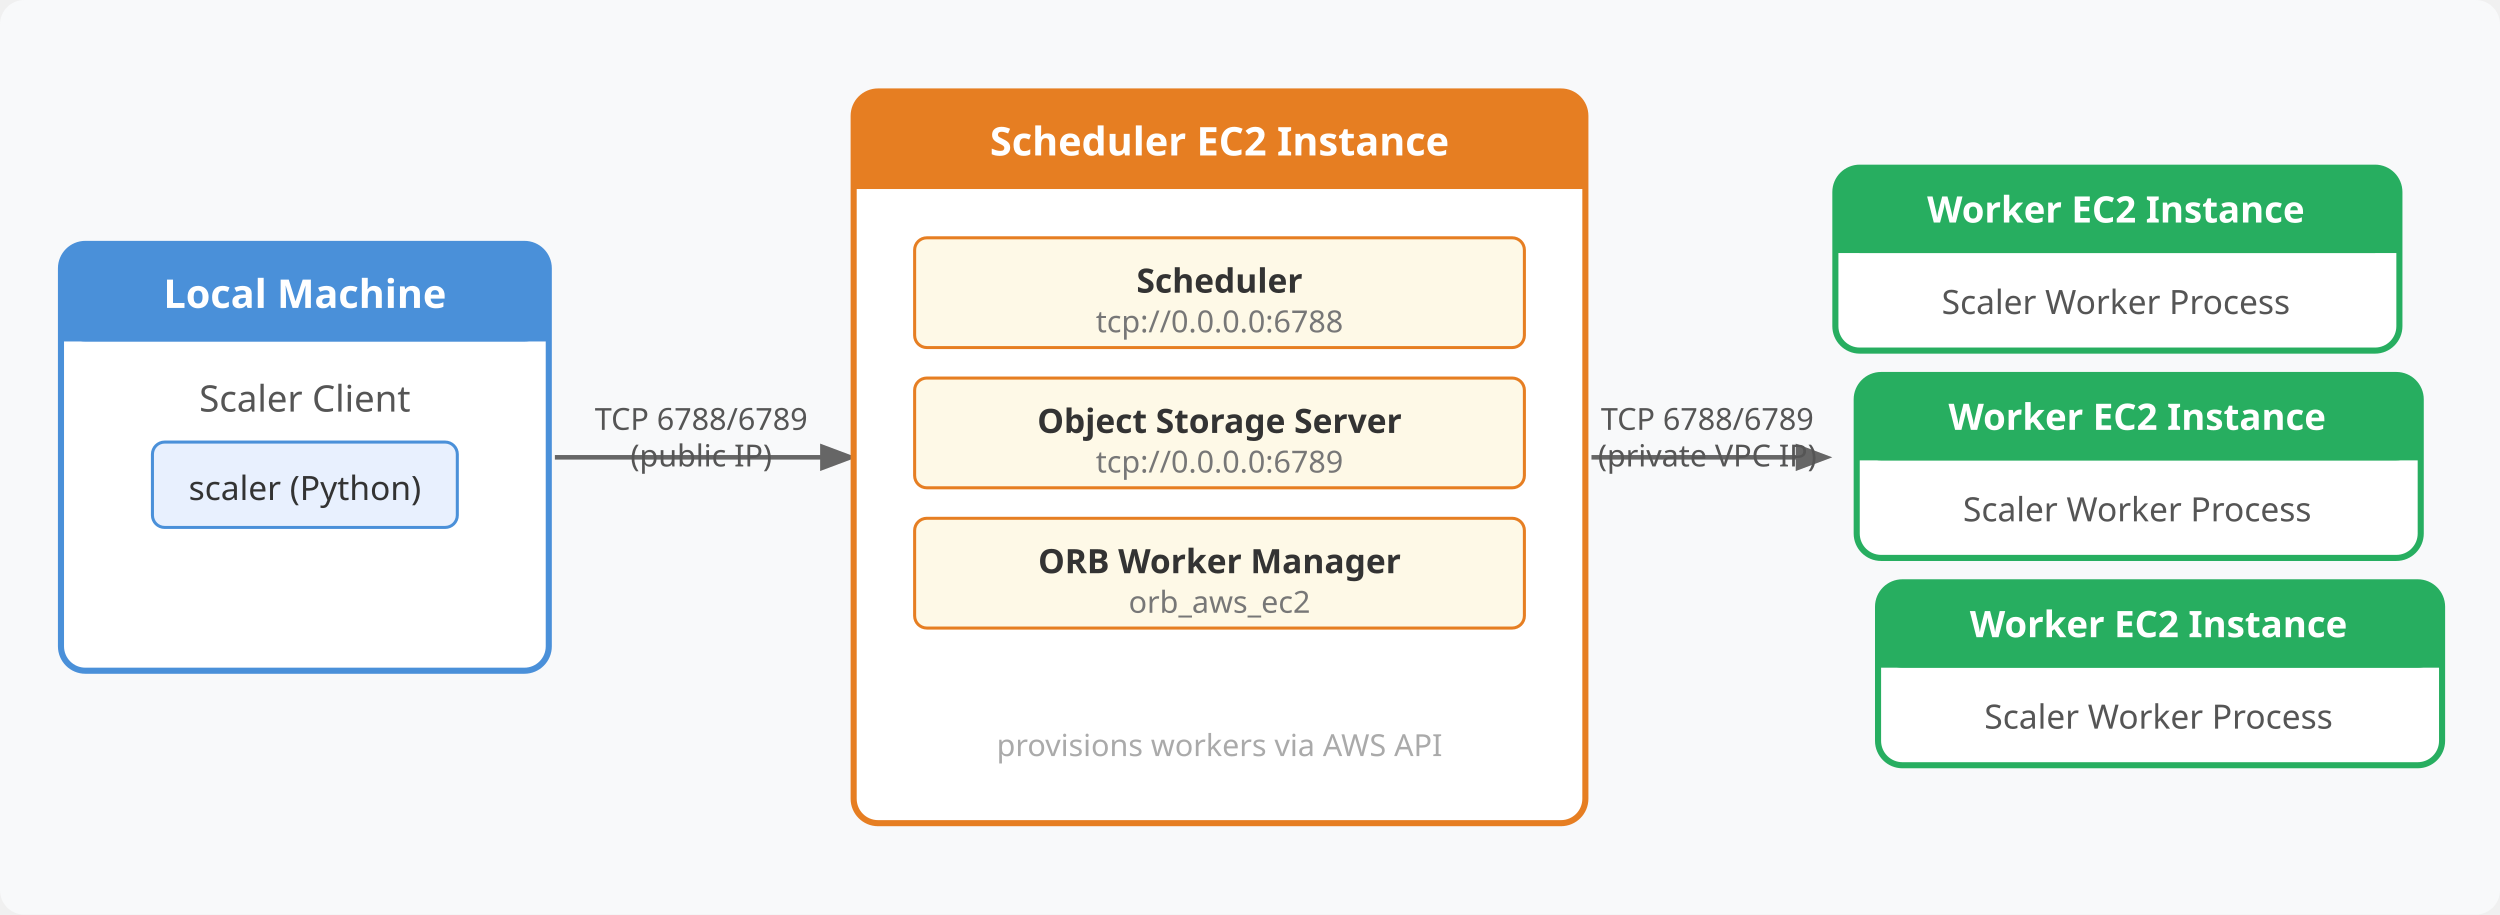
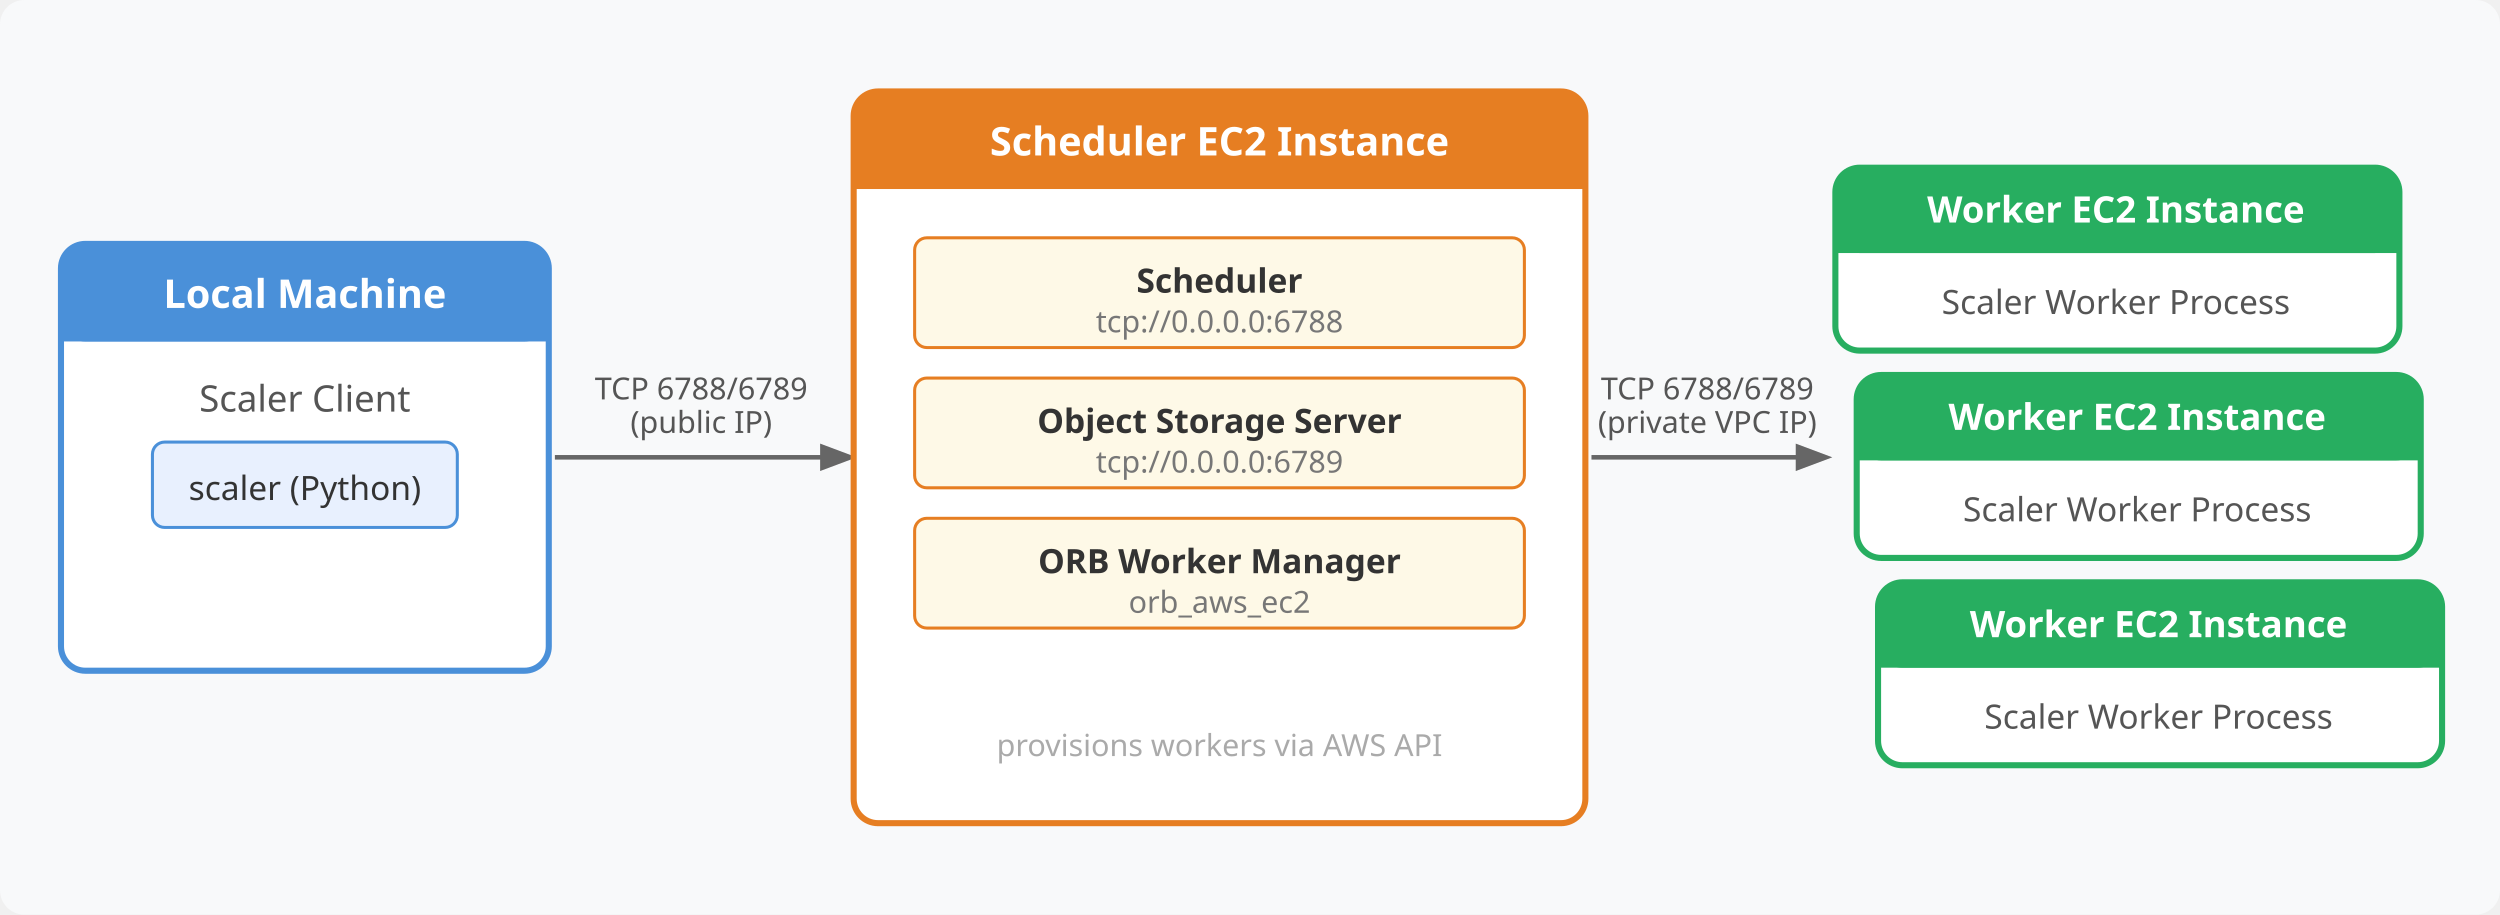
<svg xmlns="http://www.w3.org/2000/svg" viewBox="0 0 820 300" font-family="sans-serif" font-size="13">
  <rect width="820" height="300" fill="#f8f9fa" rx="8" />
  <rect x="20" y="80" width="160" height="140" rx="8" fill="#fff" stroke="#4a90d9" stroke-width="2" />
  <rect x="20" y="80" width="160" height="32" rx="8" fill="#4a90d9" />
  <rect x="20" y="96" width="160" height="16" fill="#4a90d9" />
  <text x="100" y="101" text-anchor="middle" fill="#fff" font-weight="bold" font-size="13">Local Machine</text>
  <text x="100" y="135" text-anchor="middle" fill="#555" font-size="12">Scaler Client</text>
  <rect x="50" y="145" width="100" height="28" rx="4" fill="#e8f0fe" stroke="#4a90d9" stroke-width="1" />
  <text x="100" y="164" text-anchor="middle" fill="#333" font-size="11">scaler (Python)</text>
  <line x1="182" y1="150" x2="278" y2="150" stroke="#666" stroke-width="1.5" marker-end="url(#arrow)" />
-   <text x="230" y="141" text-anchor="middle" fill="#555" font-size="10">TCP 6788/6789</text>
-   <text x="230" y="153" text-anchor="middle" fill="#555" font-size="10">(public IP)</text>
+   <text x="230" y="131" text-anchor="middle" fill="#555" font-size="10">TCP 6788/6789</text>
+   <text x="230" y="142" text-anchor="middle" fill="#555" font-size="10">(public IP)</text>
  <rect x="280" y="30" width="240" height="240" rx="8" fill="#fff" stroke="#e67e22" stroke-width="2" />
  <rect x="280" y="30" width="240" height="32" rx="8" fill="#e67e22" />
  <rect x="280" y="46" width="240" height="16" fill="#e67e22" />
  <text x="400" y="51" text-anchor="middle" fill="#fff" font-weight="bold" font-size="13">Scheduler EC2 Instance</text>
  <rect x="300" y="78" width="200" height="36" rx="4" fill="#fef9e7" stroke="#e67e22" stroke-width="1" />
  <text x="400" y="96" text-anchor="middle" fill="#333" font-size="11" font-weight="bold">Scheduler</text>
  <text x="400" y="109" text-anchor="middle" fill="#777" font-size="10">tcp://0.0.0.0:6788</text>
  <rect x="300" y="124" width="200" height="36" rx="4" fill="#fef9e7" stroke="#e67e22" stroke-width="1" />
  <text x="400" y="142" text-anchor="middle" fill="#333" font-size="11" font-weight="bold">Object Storage Server</text>
  <text x="400" y="155" text-anchor="middle" fill="#777" font-size="10">tcp://0.0.0.0:6789</text>
  <rect x="300" y="170" width="200" height="36" rx="4" fill="#fef9e7" stroke="#e67e22" stroke-width="1" />
  <text x="400" y="188" text-anchor="middle" fill="#333" font-size="11" font-weight="bold">ORB Worker Manager</text>
  <text x="400" y="201" text-anchor="middle" fill="#777" font-size="10">orb_aws_ec2</text>
  <text x="400" y="248" text-anchor="middle" fill="#aaa" font-size="10">provisions workers via AWS API</text>
  <line x1="522" y1="150" x2="598" y2="150" stroke="#666" stroke-width="1.5" marker-end="url(#arrow)" />
-   <text x="560" y="141" text-anchor="middle" fill="#555" font-size="10">TCP 6788/6789</text>
-   <text x="560" y="153" text-anchor="middle" fill="#555" font-size="10">(private VPC IP)</text>
+   <text x="560" y="131" text-anchor="middle" fill="#555" font-size="10">TCP 6788/6789</text>
+   <text x="560" y="142" text-anchor="middle" fill="#555" font-size="10">(private VPC IP)</text>
  <rect x="602" y="55" width="185" height="60" rx="8" fill="#fff" stroke="#27ae60" stroke-width="2" />
  <rect x="602" y="55" width="185" height="28" rx="8" fill="#27ae60" />
  <rect x="602" y="69" width="185" height="14" fill="#27ae60" />
  <text x="694" y="73" text-anchor="middle" fill="#fff" font-weight="bold" font-size="12">Worker EC2 Instance</text>
  <text x="694" y="103" text-anchor="middle" fill="#555" font-size="11">Scaler Worker Process</text>
  <rect x="609" y="123" width="185" height="60" rx="8" fill="#fff" stroke="#27ae60" stroke-width="2" />
  <rect x="609" y="123" width="185" height="28" rx="8" fill="#27ae60" />
  <rect x="609" y="137" width="185" height="14" fill="#27ae60" />
  <text x="701" y="141" text-anchor="middle" fill="#fff" font-weight="bold" font-size="12">Worker EC2 Instance</text>
  <text x="701" y="171" text-anchor="middle" fill="#555" font-size="11">Scaler Worker Process</text>
  <rect x="616" y="191" width="185" height="60" rx="8" fill="#fff" stroke="#27ae60" stroke-width="2" />
  <rect x="616" y="191" width="185" height="28" rx="8" fill="#27ae60" />
  <rect x="616" y="205" width="185" height="14" fill="#27ae60" />
  <text x="708" y="209" text-anchor="middle" fill="#fff" font-weight="bold" font-size="12">Worker EC2 Instance</text>
  <text x="708" y="239" text-anchor="middle" fill="#555" font-size="11">Scaler Worker Process</text>
  <defs>
    <marker id="arrow" markerWidth="8" markerHeight="8" refX="6" refY="3" orient="auto">
      <path d="M0,0 L0,6 L8,3 z" fill="#666" />
    </marker>
  </defs>
</svg>
